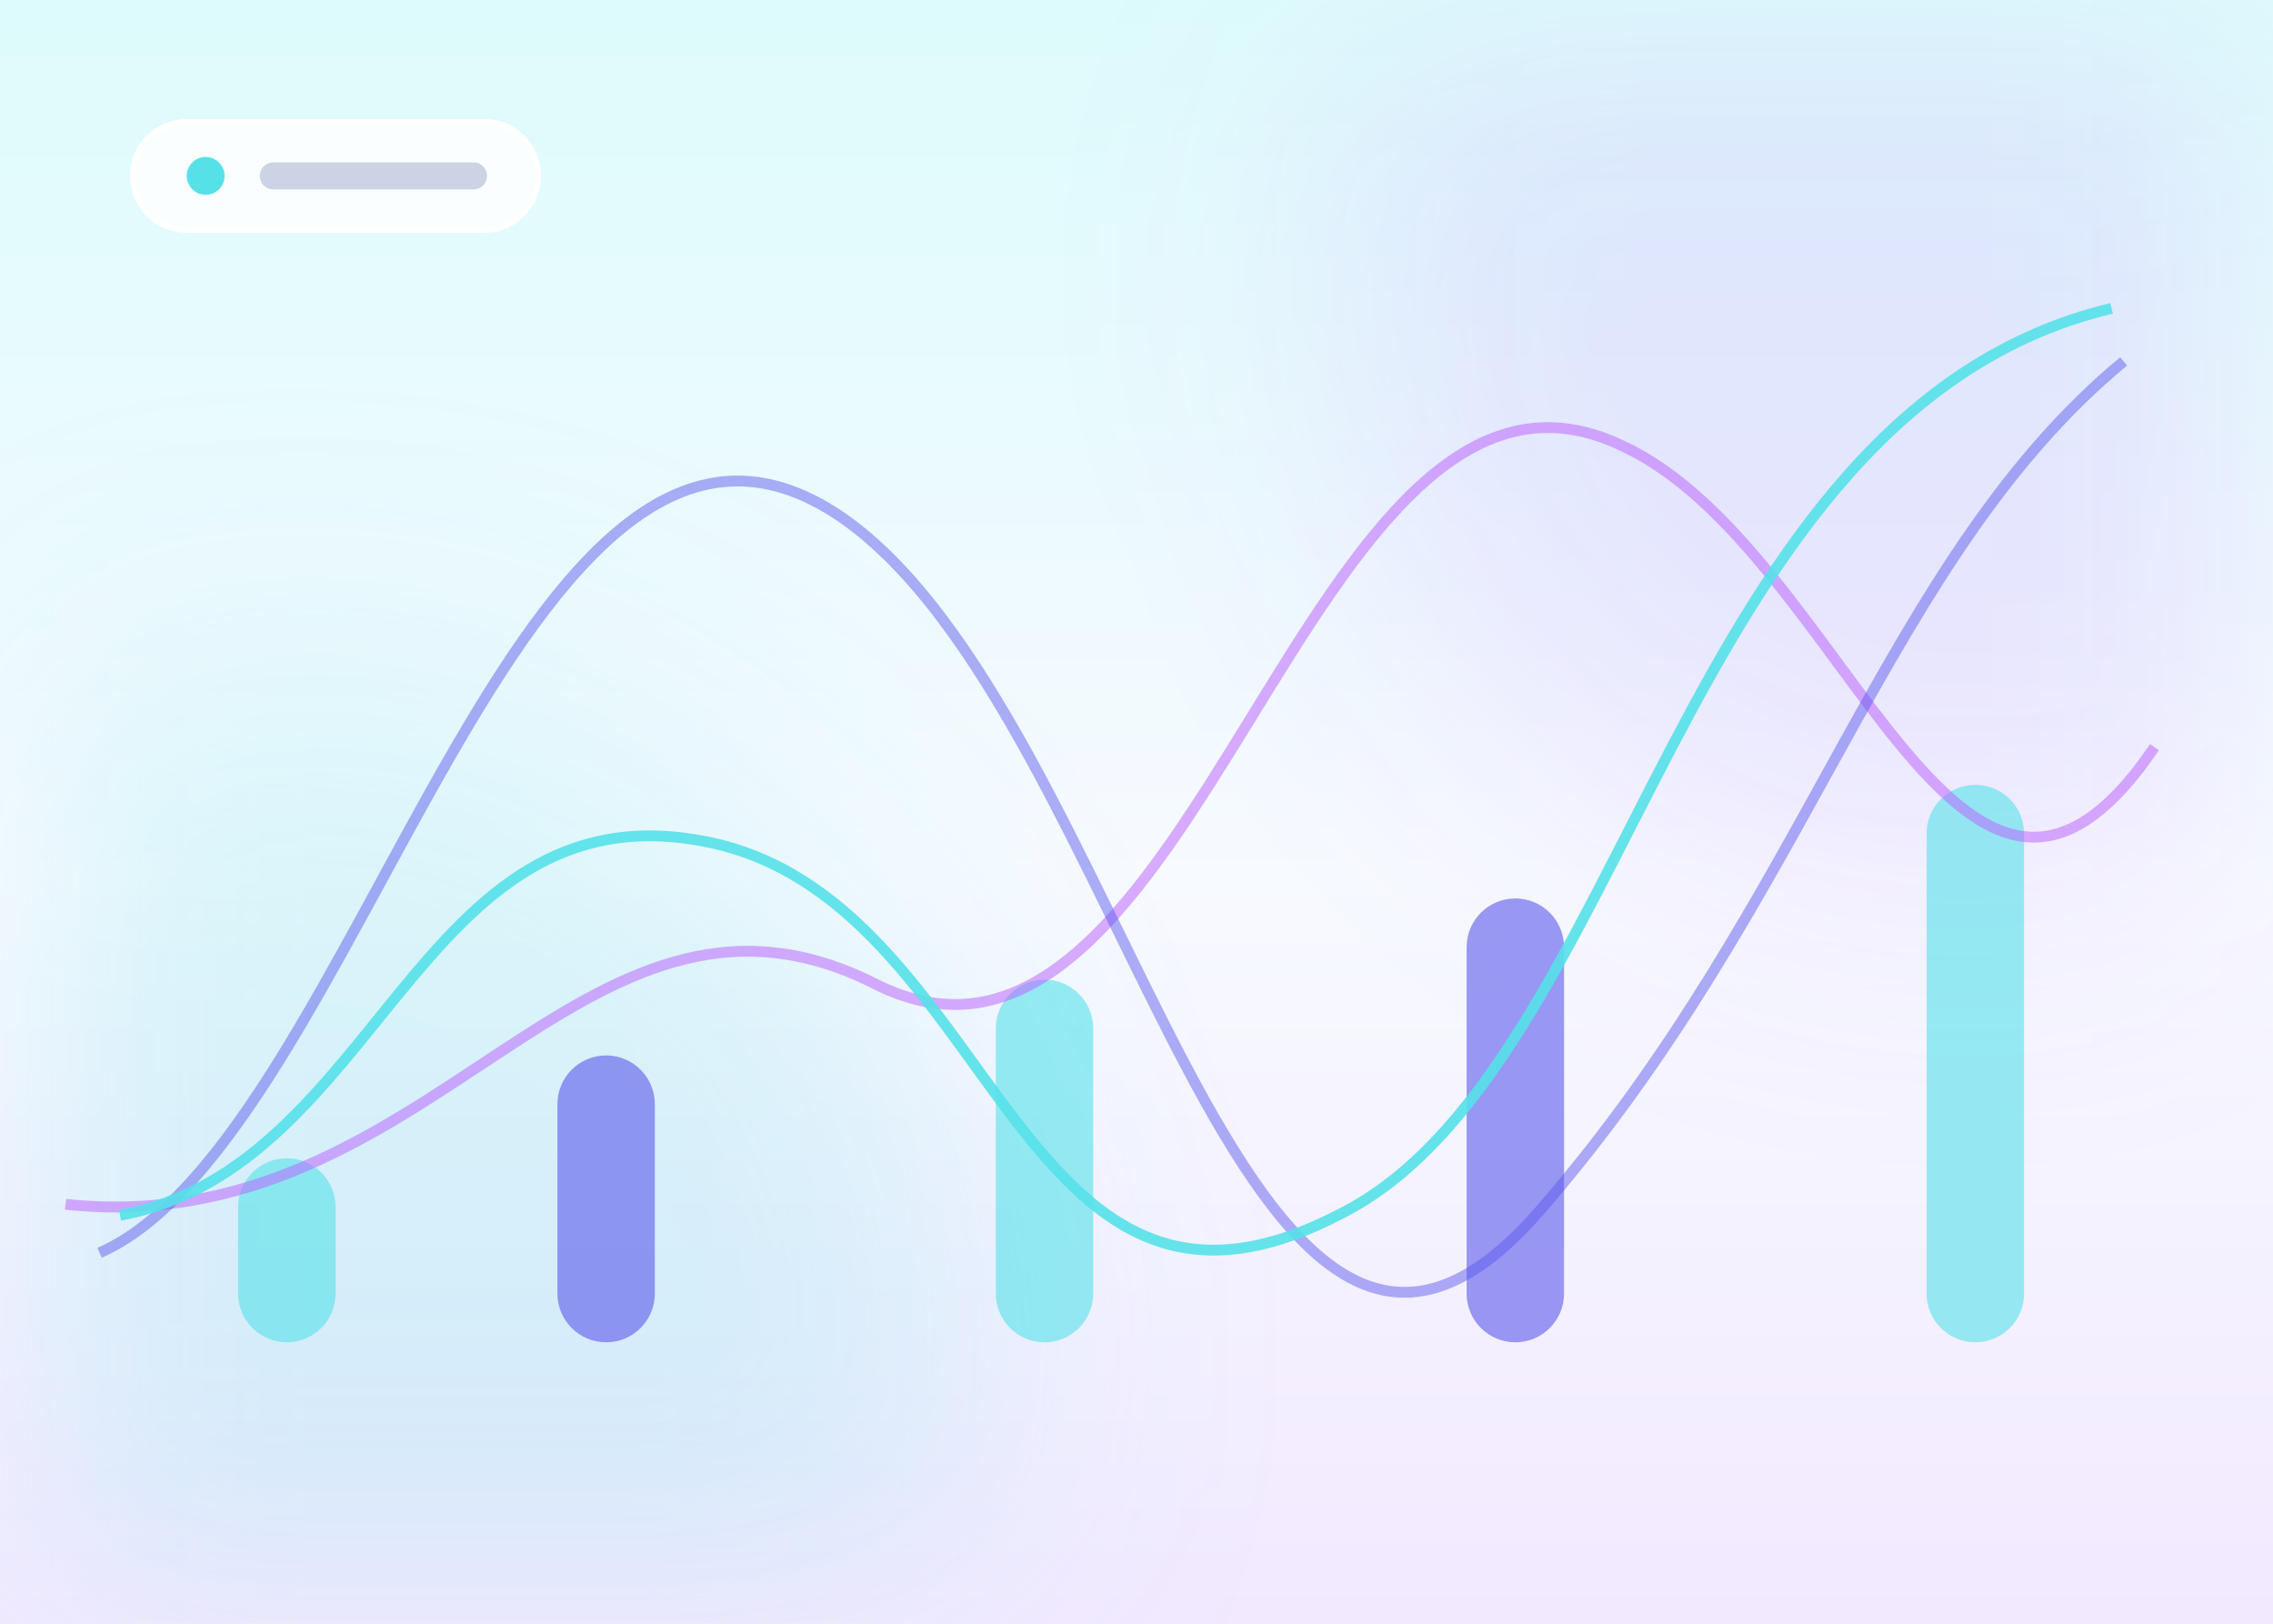
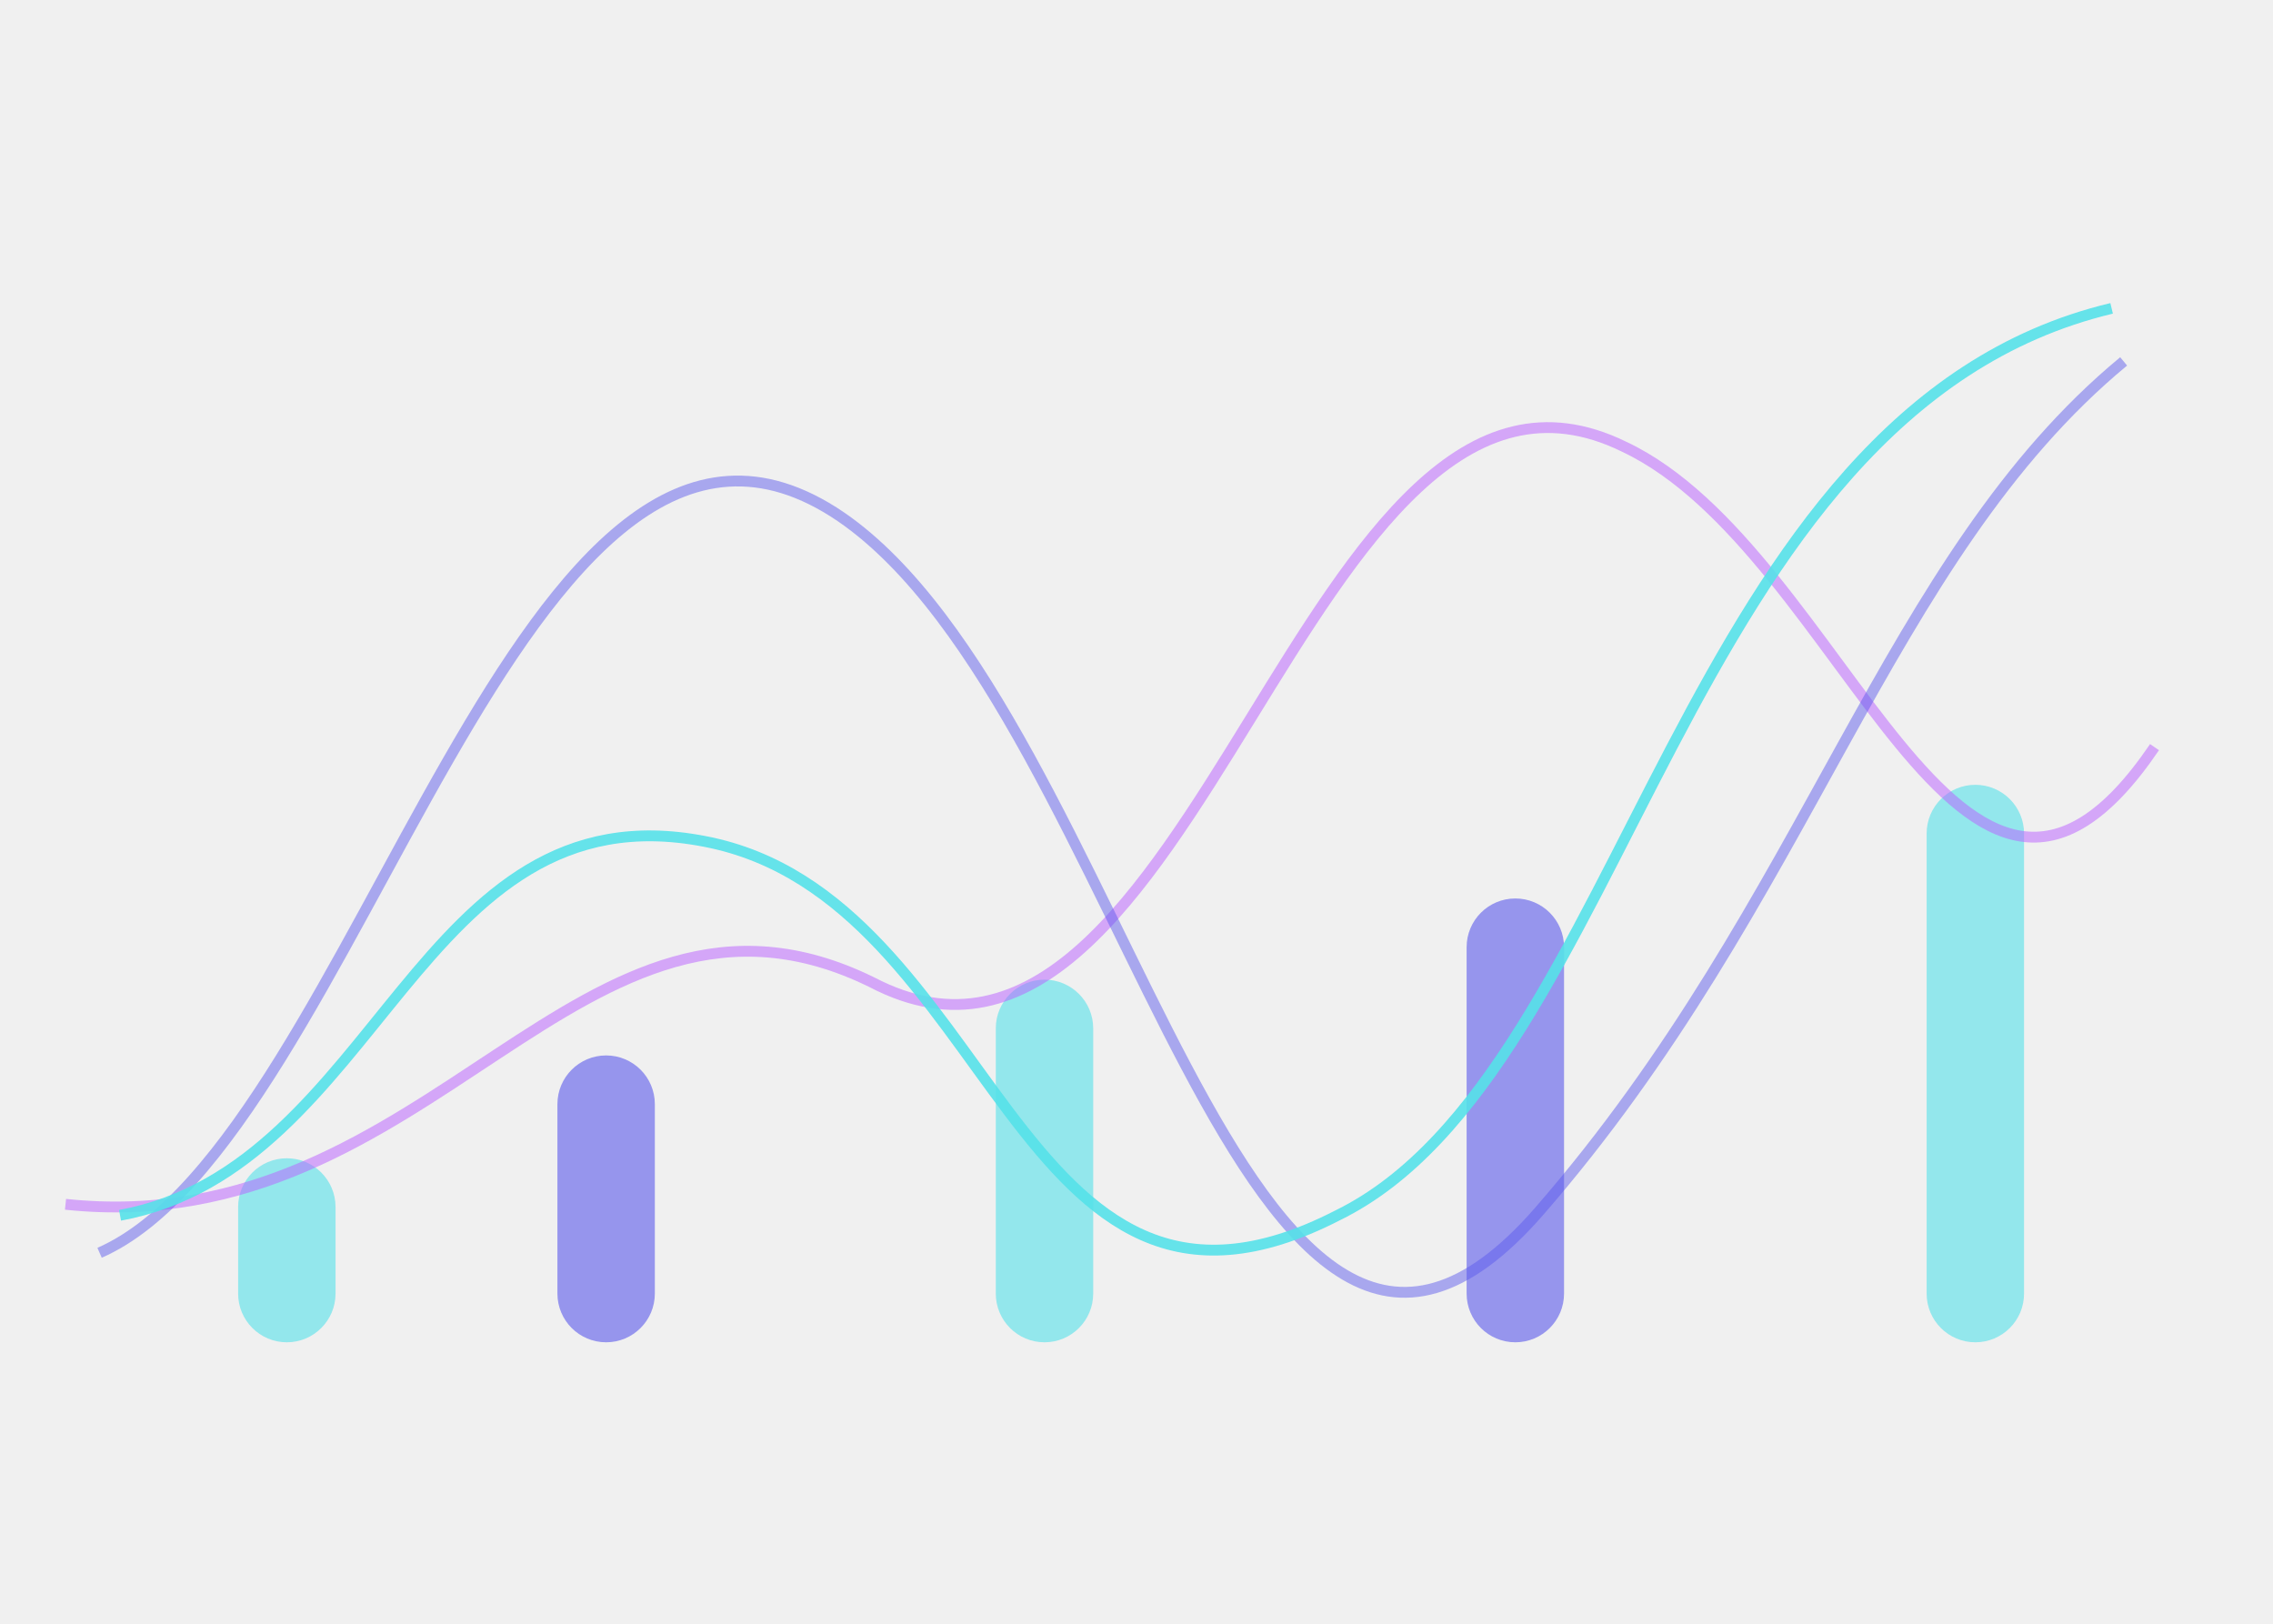
<svg xmlns="http://www.w3.org/2000/svg" viewBox="0 0 420 300" fill="none">
-   <defs>
-     <linearGradient id="bg" x1="0" y1="0" x2="0" y2="1">
-       <stop offset="0" stop-color="#DDFBFC" />
-       <stop offset="0.54" stop-color="#F7FAFF" />
-       <stop offset="1" stop-color="#F2E9FF" />
-     </linearGradient>
-     <filter id="b1" x="-100%" y="-100%" width="300%" height="300%">
-       <feGaussianBlur stdDeviation="27" />
-     </filter>
-     <filter id="b2" x="-100%" y="-100%" width="300%" height="300%">
-       <feGaussianBlur stdDeviation="26" />
-     </filter>
-     <clipPath id="c">
-       <rect width="420" height="300" />
-     </clipPath>
-   </defs>
-   <g clip-path="url(#c)">
-     <rect width="420" height="300" fill="url(#bg)" />
-     <circle cx="55" cy="251" r="125" fill="#56E1E9" fill-opacity="0.2" filter="url(#b1)" />
-     <circle cx="363" cy="51" r="115" fill="#BB63FF" fill-opacity="0.141" filter="url(#b2)" />
-     <rect x="24.5" y="22.5" width="75" height="20" rx="10" fill="#fff" fill-opacity="0.85" stroke="#fff" />
-     <circle cx="38" cy="32.5" r="3.5" fill="#56E1E9" />
-     <rect x="48" y="30" width="42" height="5" rx="2.5" fill="#001B71" fill-opacity="0.19" />
-     <rect x="356" y="145" width="18" height="103" rx="9" fill="#56E1E9" fill-opacity="0.6" />
-     <rect x="271" y="166" width="18" height="82" rx="9" fill="#5B58EB" fill-opacity="0.6" />
-     <rect x="184" y="181" width="18" height="67" rx="9" fill="#56E1E9" fill-opacity="0.6" />
-     <rect x="103" y="195" width="18" height="53" rx="9" fill="#5B58EB" fill-opacity="0.6" />
-     <rect x="44" y="214" width="18" height="34" rx="9" fill="#56E1E9" fill-opacity="0.6" />
-     <path transform="translate(12 78)" d="M0.106 144.504C68.106 151.744 95.106 76.934 149.106 103.479C209.106 134.851 229.106 -24.421 288.106 4.538C329.106 23.843 350.106 113.132 386.106 60.041" stroke="#BB63FF" stroke-opacity="0.52" stroke-width="2" fill="none" />
-     <path transform="translate(18 66)" d="M0.402 165.465C48.402 144.399 78.402 -10.72 137.402 29.496C190.402 65.882 211.402 221.001 266.402 157.805C316.402 100.353 330.402 37.157 374.402 0.771" stroke="#5B58EB" stroke-opacity="0.48" stroke-width="2" fill="none" />
-     <path transform="translate(22 56)" d="M0.181 168.538C48.181 159.719 55.181 89.165 108.181 99.454C162.181 109.743 165.181 199.406 225.181 168.538C279.181 142.08 288.181 20.081 368.181 0.973" stroke="#56E1E9" stroke-opacity="0.9" stroke-width="2" fill="none" />
+   <g>
+     <rect class="mos-bar mos-bar--1" x="356" y="145" width="18" height="103" rx="9" fill="#56E1E9" fill-opacity="0.6" />
+     <rect class="mos-bar mos-bar--2" x="271" y="166" width="18" height="82" rx="9" fill="#5B58EB" fill-opacity="0.6" />
+     <rect class="mos-bar mos-bar--3" x="184" y="181" width="18" height="67" rx="9" fill="#56E1E9" fill-opacity="0.6" />
+     <rect class="mos-bar mos-bar--4" x="103" y="195" width="18" height="53" rx="9" fill="#5B58EB" fill-opacity="0.6" />
+     <rect class="mos-bar mos-bar--5" x="44" y="214" width="18" height="34" rx="9" fill="#56E1E9" fill-opacity="0.6" />
+     <path class="mos-line mos-line--1" pathLength="1" transform="translate(12 78)" d="M0.106 144.504C68.106 151.744 95.106 76.934 149.106 103.479C209.106 134.851 229.106 -24.421 288.106 4.538C329.106 23.843 350.106 113.132 386.106 60.041" stroke="#BB63FF" stroke-opacity="0.52" stroke-width="2" fill="none" />
+     <path class="mos-line mos-line--2" pathLength="1" transform="translate(18 66)" d="M0.402 165.465C48.402 144.399 78.402 -10.72 137.402 29.496C190.402 65.882 211.402 221.001 266.402 157.805C316.402 100.353 330.402 37.157 374.402 0.771" stroke="#5B58EB" stroke-opacity="0.48" stroke-width="2" fill="none" />
+     <path class="mos-line mos-line--3" pathLength="1" transform="translate(22 56)" d="M0.181 168.538C48.181 159.719 55.181 89.165 108.181 99.454C162.181 109.743 165.181 199.406 225.181 168.538C279.181 142.08 288.181 20.081 368.181 0.973" stroke="#56E1E9" stroke-opacity="0.9" stroke-width="2" fill="none" />
  </g>
</svg>
